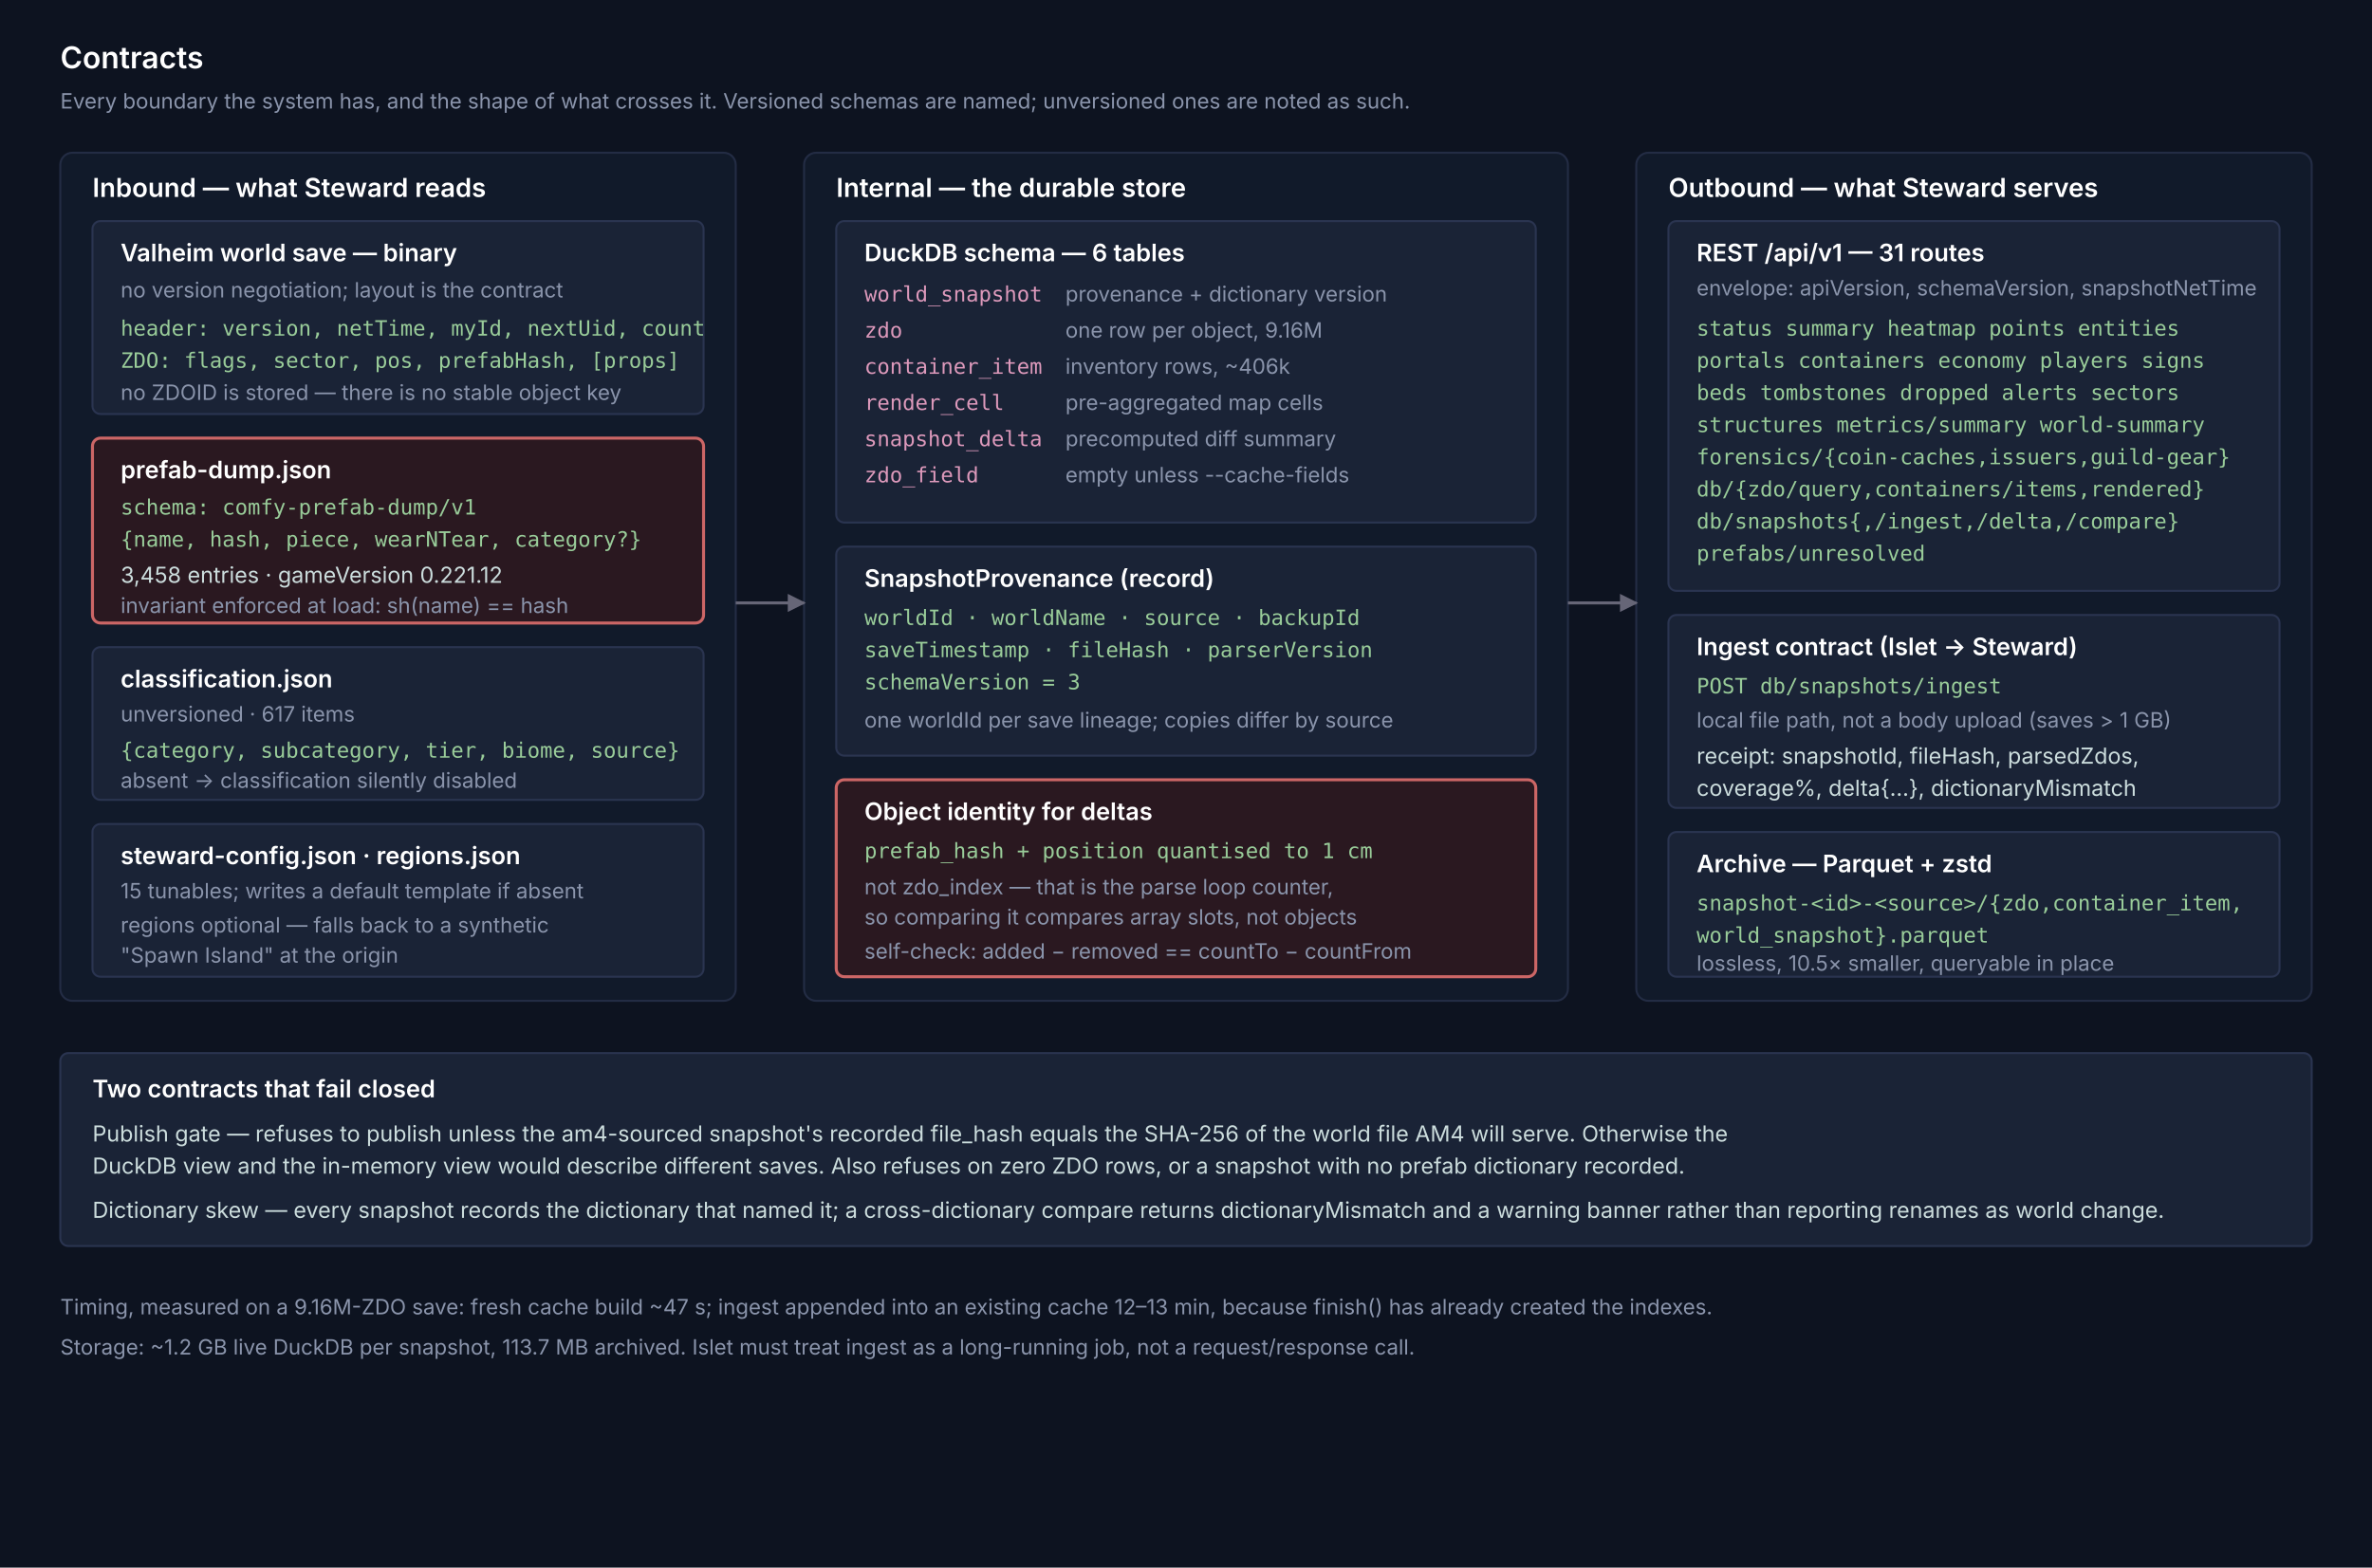
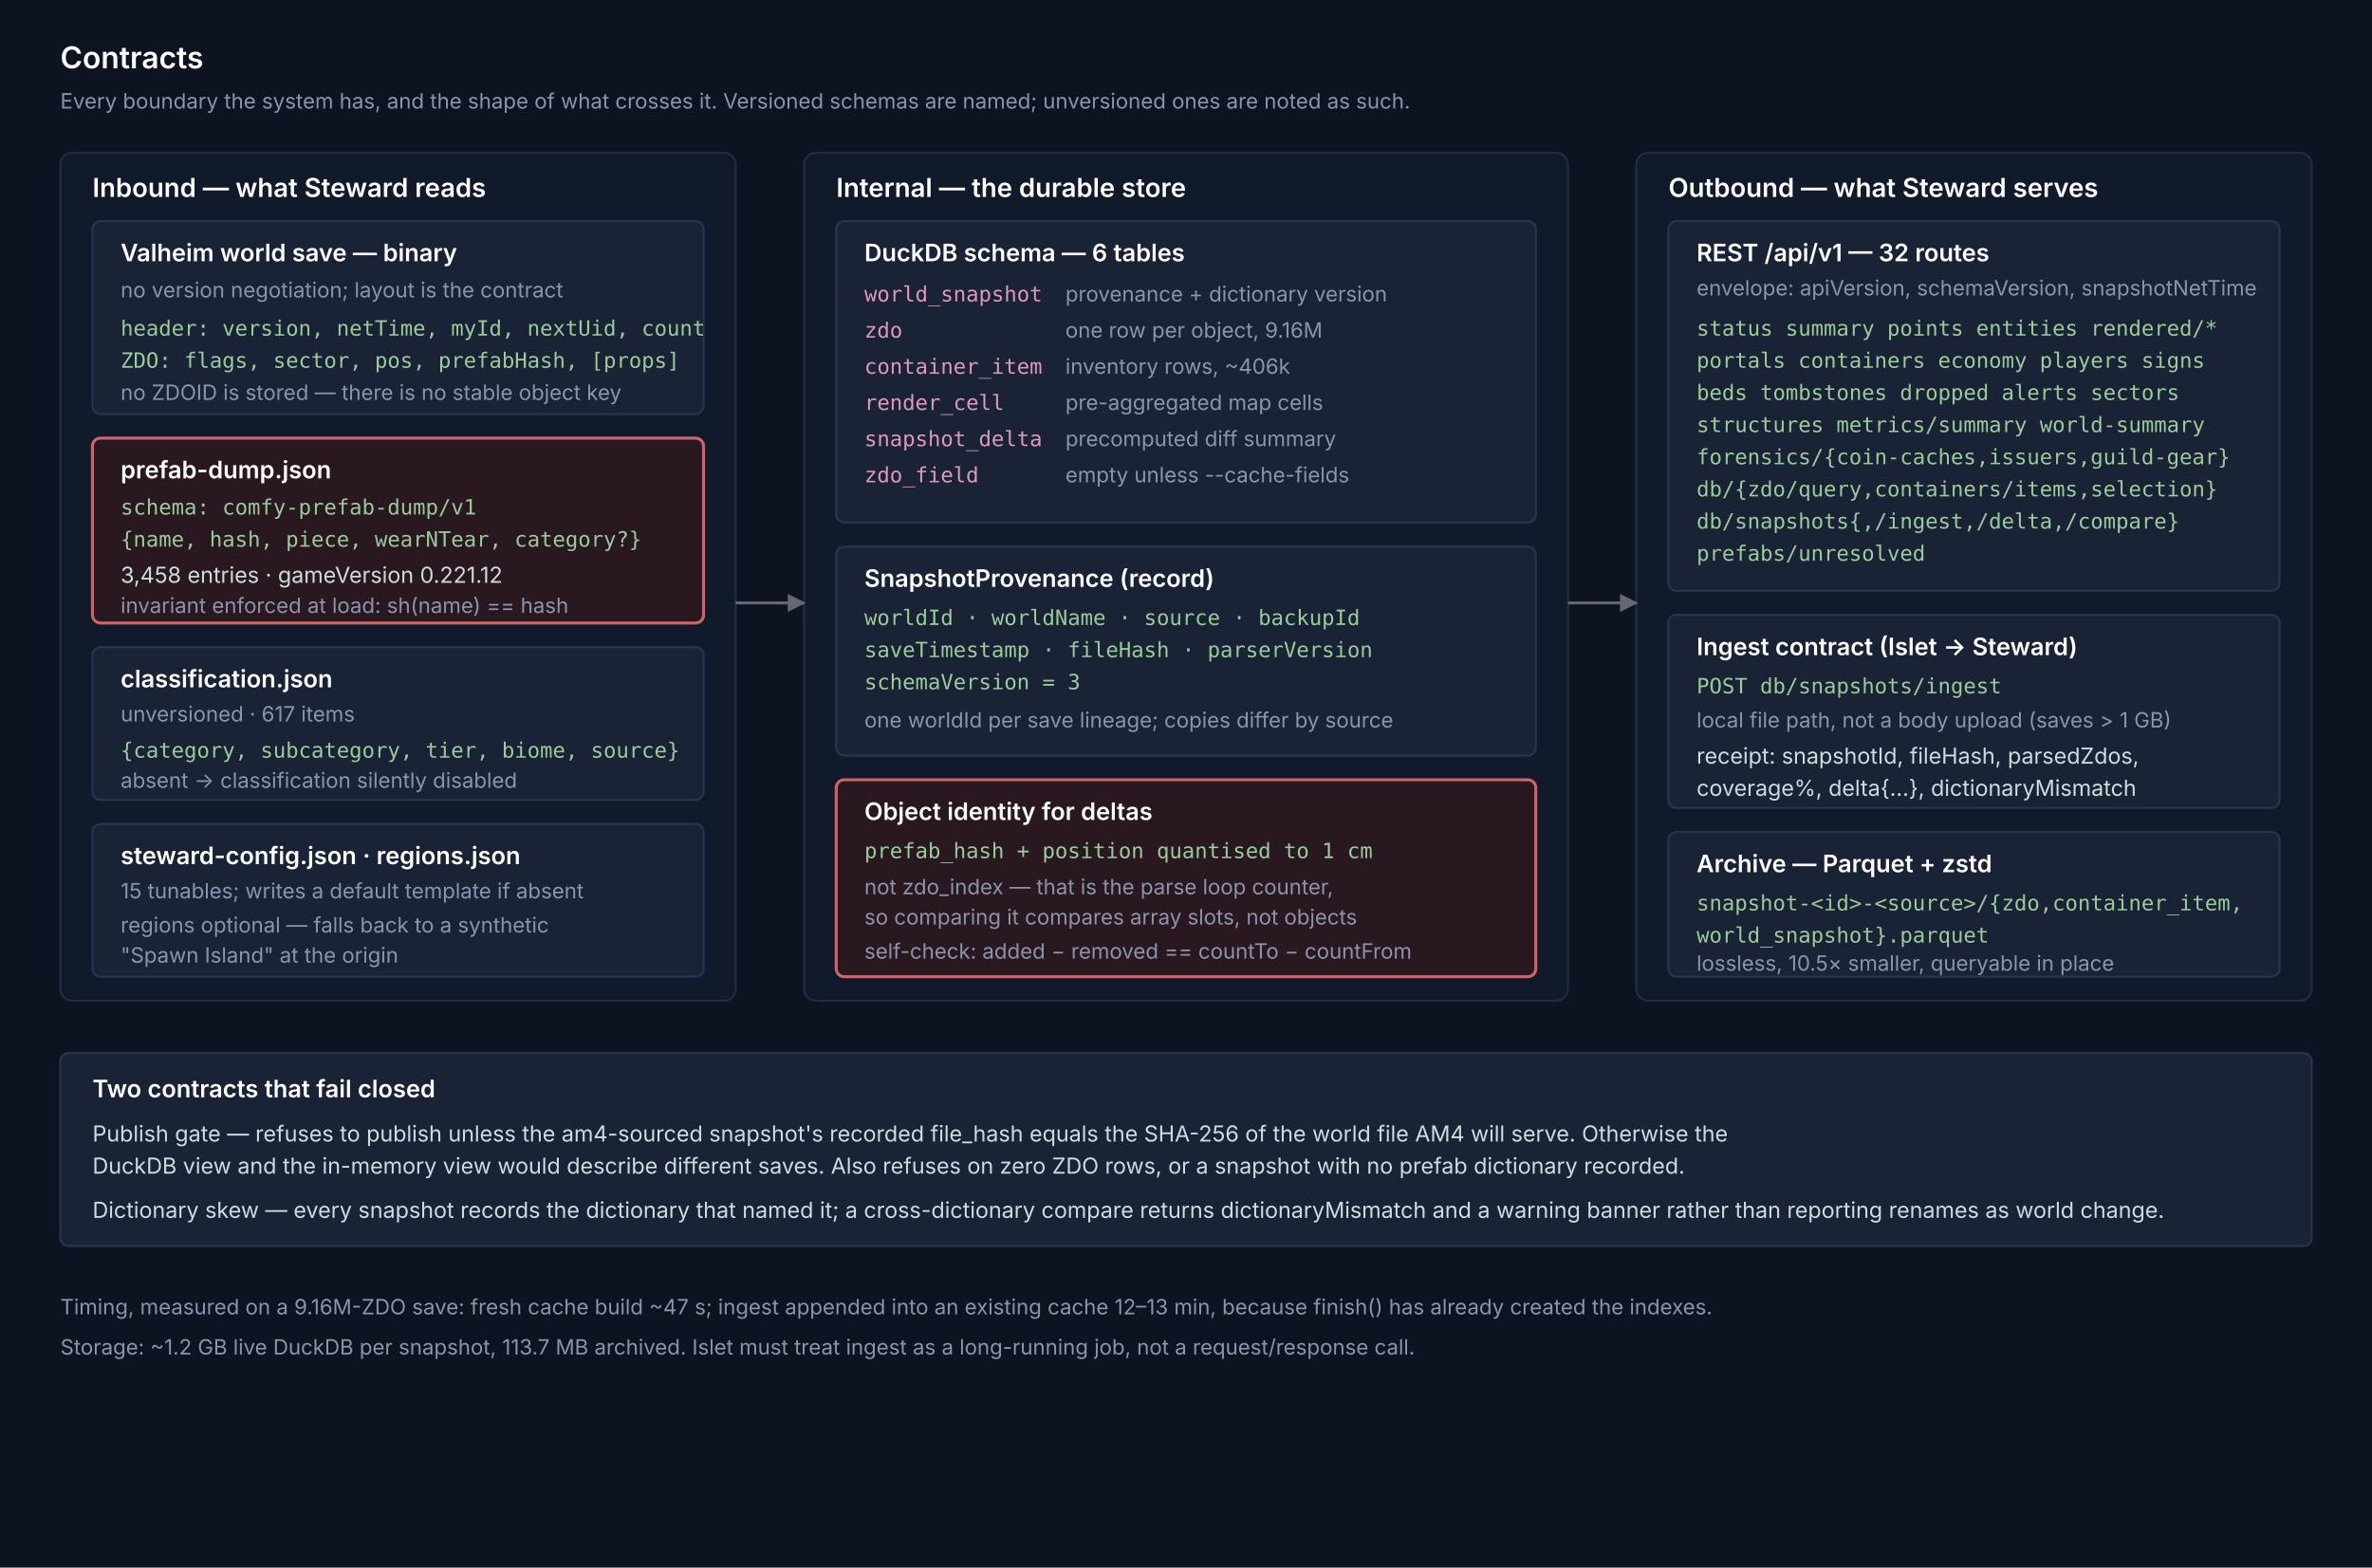
<svg xmlns="http://www.w3.org/2000/svg" viewBox="0 0 1180 780" role="img" aria-label="The contracts crossing each boundary: binary world save and JSON reference files inbound, a six-table DuckDB schema and snapshot provenance internally, and a versioned REST surface plus the Islet ingest contract outbound." font-family="-apple-system, BlinkMacSystemFont, 'Segoe UI', sans-serif">
  <style>
    .bg     { fill: #0d1320; }
    .box    { fill: #1a2336; stroke: #2a3450; stroke-width: 1; rx: 4; }
    .accent { fill: #2a1820; stroke: #c66; stroke-width: 1.5; rx: 4; }
    .band   { fill: #111a2a; stroke: #232c44; stroke-width: 1; rx: 6; }
    .hdr    { fill: #fff; font-size: 15px; font-weight: 600; }
    .band-t { fill: #fff; font-size: 13px; font-weight: 600; }
    .title  { fill: #fff; font-size: 12px; font-weight: 600; }
    .label  { fill: #cdd; font-size: 11px; }
    .sub    { fill: #8a94ab; font-size: 10.5px; }
    .code   { fill: #9c9; font-size: 10.5px; font-family: ui-monospace, monospace; }
    .key    { fill: #d9b; font-size: 10.5px; font-family: ui-monospace, monospace; }
    .arrow  { stroke: #667; stroke-width: 1.5; fill: none; marker-end: url(#arw-ct); }
    .edge   { fill: #aab; font-size: 10.5px; }
  </style>
  <defs>
    <marker id="arw-ct" viewBox="0 0 10 10" refX="9" refY="5" markerWidth="6" markerHeight="6" orient="auto">
      <path d="M0,0 L10,5 L0,10 z" fill="#667" />
    </marker>
  </defs>
  <rect class="bg" x="0" y="0" width="1180" height="780" />
  <text class="hdr" x="30" y="34">Contracts</text>
  <text class="sub" x="30" y="54">Every boundary the system has, and the shape of what crosses it. Versioned schemas are named; unversioned ones are noted as such.</text>
  <rect class="band" x="30" y="76" width="336" height="422" />
  <text class="band-t" x="46" y="98">Inbound — what Steward reads</text>
  <rect class="box" x="46" y="110" width="304" height="96" />
  <text class="title" x="60" y="130">Valheim world save — binary</text>
  <text class="sub" x="60" y="148">no version negotiation; layout is the contract</text>
  <text class="code" x="60" y="167">header: version, netTime, myId, nextUid, count</text>
  <text class="code" x="60" y="183">ZDO: flags, sector, pos, prefabHash, [props]</text>
  <text class="sub" x="60" y="199">no ZDOID is stored — there is no stable object key</text>
  <rect class="accent" x="46" y="218" width="304" height="92" />
  <text class="title" x="60" y="238">prefab-dump.json</text>
  <text class="code" x="60" y="256">schema: comfy-prefab-dump/v1</text>
  <text class="code" x="60" y="272">{name, hash, piece, wearNTear, category?}</text>
  <text class="label" x="60" y="290">3,458 entries · gameVersion 0.221.12</text>
  <text class="sub" x="60" y="305">invariant enforced at load: sh(name) == hash</text>
  <rect class="box" x="46" y="322" width="304" height="76" />
  <text class="title" x="60" y="342">classification.json</text>
  <text class="sub" x="60" y="359">unversioned · 617 items</text>
  <text class="code" x="60" y="377">{category, subcategory, tier, biome, source}</text>
  <text class="sub" x="60" y="392">absent → classification silently disabled</text>
  <rect class="box" x="46" y="410" width="304" height="76" />
  <text class="title" x="60" y="430">steward-config.json · regions.json</text>
  <text class="sub" x="60" y="447">15 tunables; writes a default template if absent</text>
  <text class="sub" x="60" y="464">regions optional — falls back to a synthetic</text>
  <text class="sub" x="60" y="479">"Spawn Island" at the origin</text>
  <rect class="band" x="400" y="76" width="380" height="422" />
  <text class="band-t" x="416" y="98">Internal — the durable store</text>
  <rect class="box" x="416" y="110" width="348" height="150" />
  <text class="title" x="430" y="130">DuckDB schema — 6 tables</text>
  <text class="key" x="430" y="150">world_snapshot</text>
  <text class="sub" x="530" y="150">provenance + dictionary version</text>
  <text class="key" x="430" y="168">zdo</text>
  <text class="sub" x="530" y="168">one row per object, 9.16M</text>
  <text class="key" x="430" y="186">container_item</text>
  <text class="sub" x="530" y="186">inventory rows, ~406k</text>
  <text class="key" x="430" y="204">render_cell</text>
  <text class="sub" x="530" y="204">pre-aggregated map cells</text>
  <text class="key" x="430" y="222">snapshot_delta</text>
  <text class="sub" x="530" y="222">precomputed diff summary</text>
  <text class="key" x="430" y="240">zdo_field</text>
  <text class="sub" x="530" y="240">empty unless --cache-fields</text>
  <rect class="box" x="416" y="272" width="348" height="104" />
  <text class="title" x="430" y="292">SnapshotProvenance (record)</text>
  <text class="code" x="430" y="311">worldId · worldName · source · backupId</text>
  <text class="code" x="430" y="327">saveTimestamp · fileHash · parserVersion</text>
  <text class="code" x="430" y="343">schemaVersion = 3</text>
  <text class="sub" x="430" y="362">one worldId per save lineage; copies differ by source</text>
  <rect class="accent" x="416" y="388" width="348" height="98" />
  <text class="title" x="430" y="408">Object identity for deltas</text>
  <text class="code" x="430" y="427">prefab_hash + position quantised to 1 cm</text>
  <text class="sub" x="430" y="445">not zdo_index — that is the parse loop counter,</text>
  <text class="sub" x="430" y="460">so comparing it compares array slots, not objects</text>
  <text class="sub" x="430" y="477">self-check: added − removed == countTo − countFrom</text>
  <rect class="band" x="814" y="76" width="336" height="422" />
  <text class="band-t" x="830" y="98">Outbound — what Steward serves</text>
  <rect class="box" x="830" y="110" width="304" height="184" />
-   <text class="title" x="844" y="130">REST /api/v1 — 31 routes</text>
+   <text class="title" x="844" y="130">REST /api/v1 — 32 routes</text>
  <text class="sub" x="844" y="147">envelope: apiVersion, schemaVersion, snapshotNetTime</text>
-   <text class="code" x="844" y="167">status summary heatmap points entities</text>
+   <text class="code" x="844" y="167">status summary points entities rendered/*</text>
  <text class="code" x="844" y="183">portals containers economy players signs</text>
  <text class="code" x="844" y="199">beds tombstones dropped alerts sectors</text>
  <text class="code" x="844" y="215">structures metrics/summary world-summary</text>
  <text class="code" x="844" y="231">forensics/{coin-caches,issuers,guild-gear}</text>
-   <text class="code" x="844" y="247">db/{zdo/query,containers/items,rendered}</text>
+   <text class="code" x="844" y="247">db/{zdo/query,containers/items,selection}</text>
  <text class="code" x="844" y="263">db/snapshots{,/ingest,/delta,/compare}</text>
  <text class="code" x="844" y="279">prefabs/unresolved</text>
  <rect class="box" x="830" y="306" width="304" height="96" />
  <text class="title" x="844" y="326">Ingest contract (Islet → Steward)</text>
  <text class="code" x="844" y="345">POST db/snapshots/ingest</text>
  <text class="sub" x="844" y="362">local file path, not a body upload (saves &gt; 1 GB)</text>
  <text class="label" x="844" y="380">receipt: snapshotId, fileHash, parsedZdos,</text>
  <text class="label" x="844" y="396">coverage%, delta{...}, dictionaryMismatch</text>
  <rect class="box" x="830" y="414" width="304" height="72" />
  <text class="title" x="844" y="434">Archive — Parquet + zstd</text>
  <text class="code" x="844" y="453">snapshot-&lt;id&gt;-&lt;source&gt;/{zdo,container_item,</text>
  <text class="code" x="844" y="469">world_snapshot}.parquet</text>
  <text class="sub" x="844" y="483">lossless, 10.5× smaller, queryable in place</text>
  <path class="arrow" d="M366 300 L400 300" />
  <path class="arrow" d="M780 300 L814 300" />
  <rect class="box" x="30" y="524" width="1120" height="96" />
  <text class="title" x="46" y="546">Two contracts that fail closed</text>
  <text class="label" x="46" y="568">Publish gate — refuses to publish unless the am4-sourced snapshot's recorded file_hash equals the SHA-256 of the world file AM4 will serve. Otherwise the</text>
  <text class="label" x="46" y="584">DuckDB view and the in-memory view would describe different saves. Also refuses on zero ZDO rows, or a snapshot with no prefab dictionary recorded.</text>
  <text class="label" x="46" y="606">Dictionary skew — every snapshot records the dictionary that named it; a cross-dictionary compare returns dictionaryMismatch and a warning banner rather than reporting renames as world change.</text>
  <text class="sub" x="30" y="654">Timing, measured on a 9.16M-ZDO save: fresh cache build ~47 s; ingest appended into an existing cache 12–13 min, because finish() has already created the indexes.</text>
  <text class="sub" x="30" y="674">Storage: ~1.2 GB live DuckDB per snapshot, 113.7 MB archived. Islet must treat ingest as a long-running job, not a request/response call.</text>
</svg>
